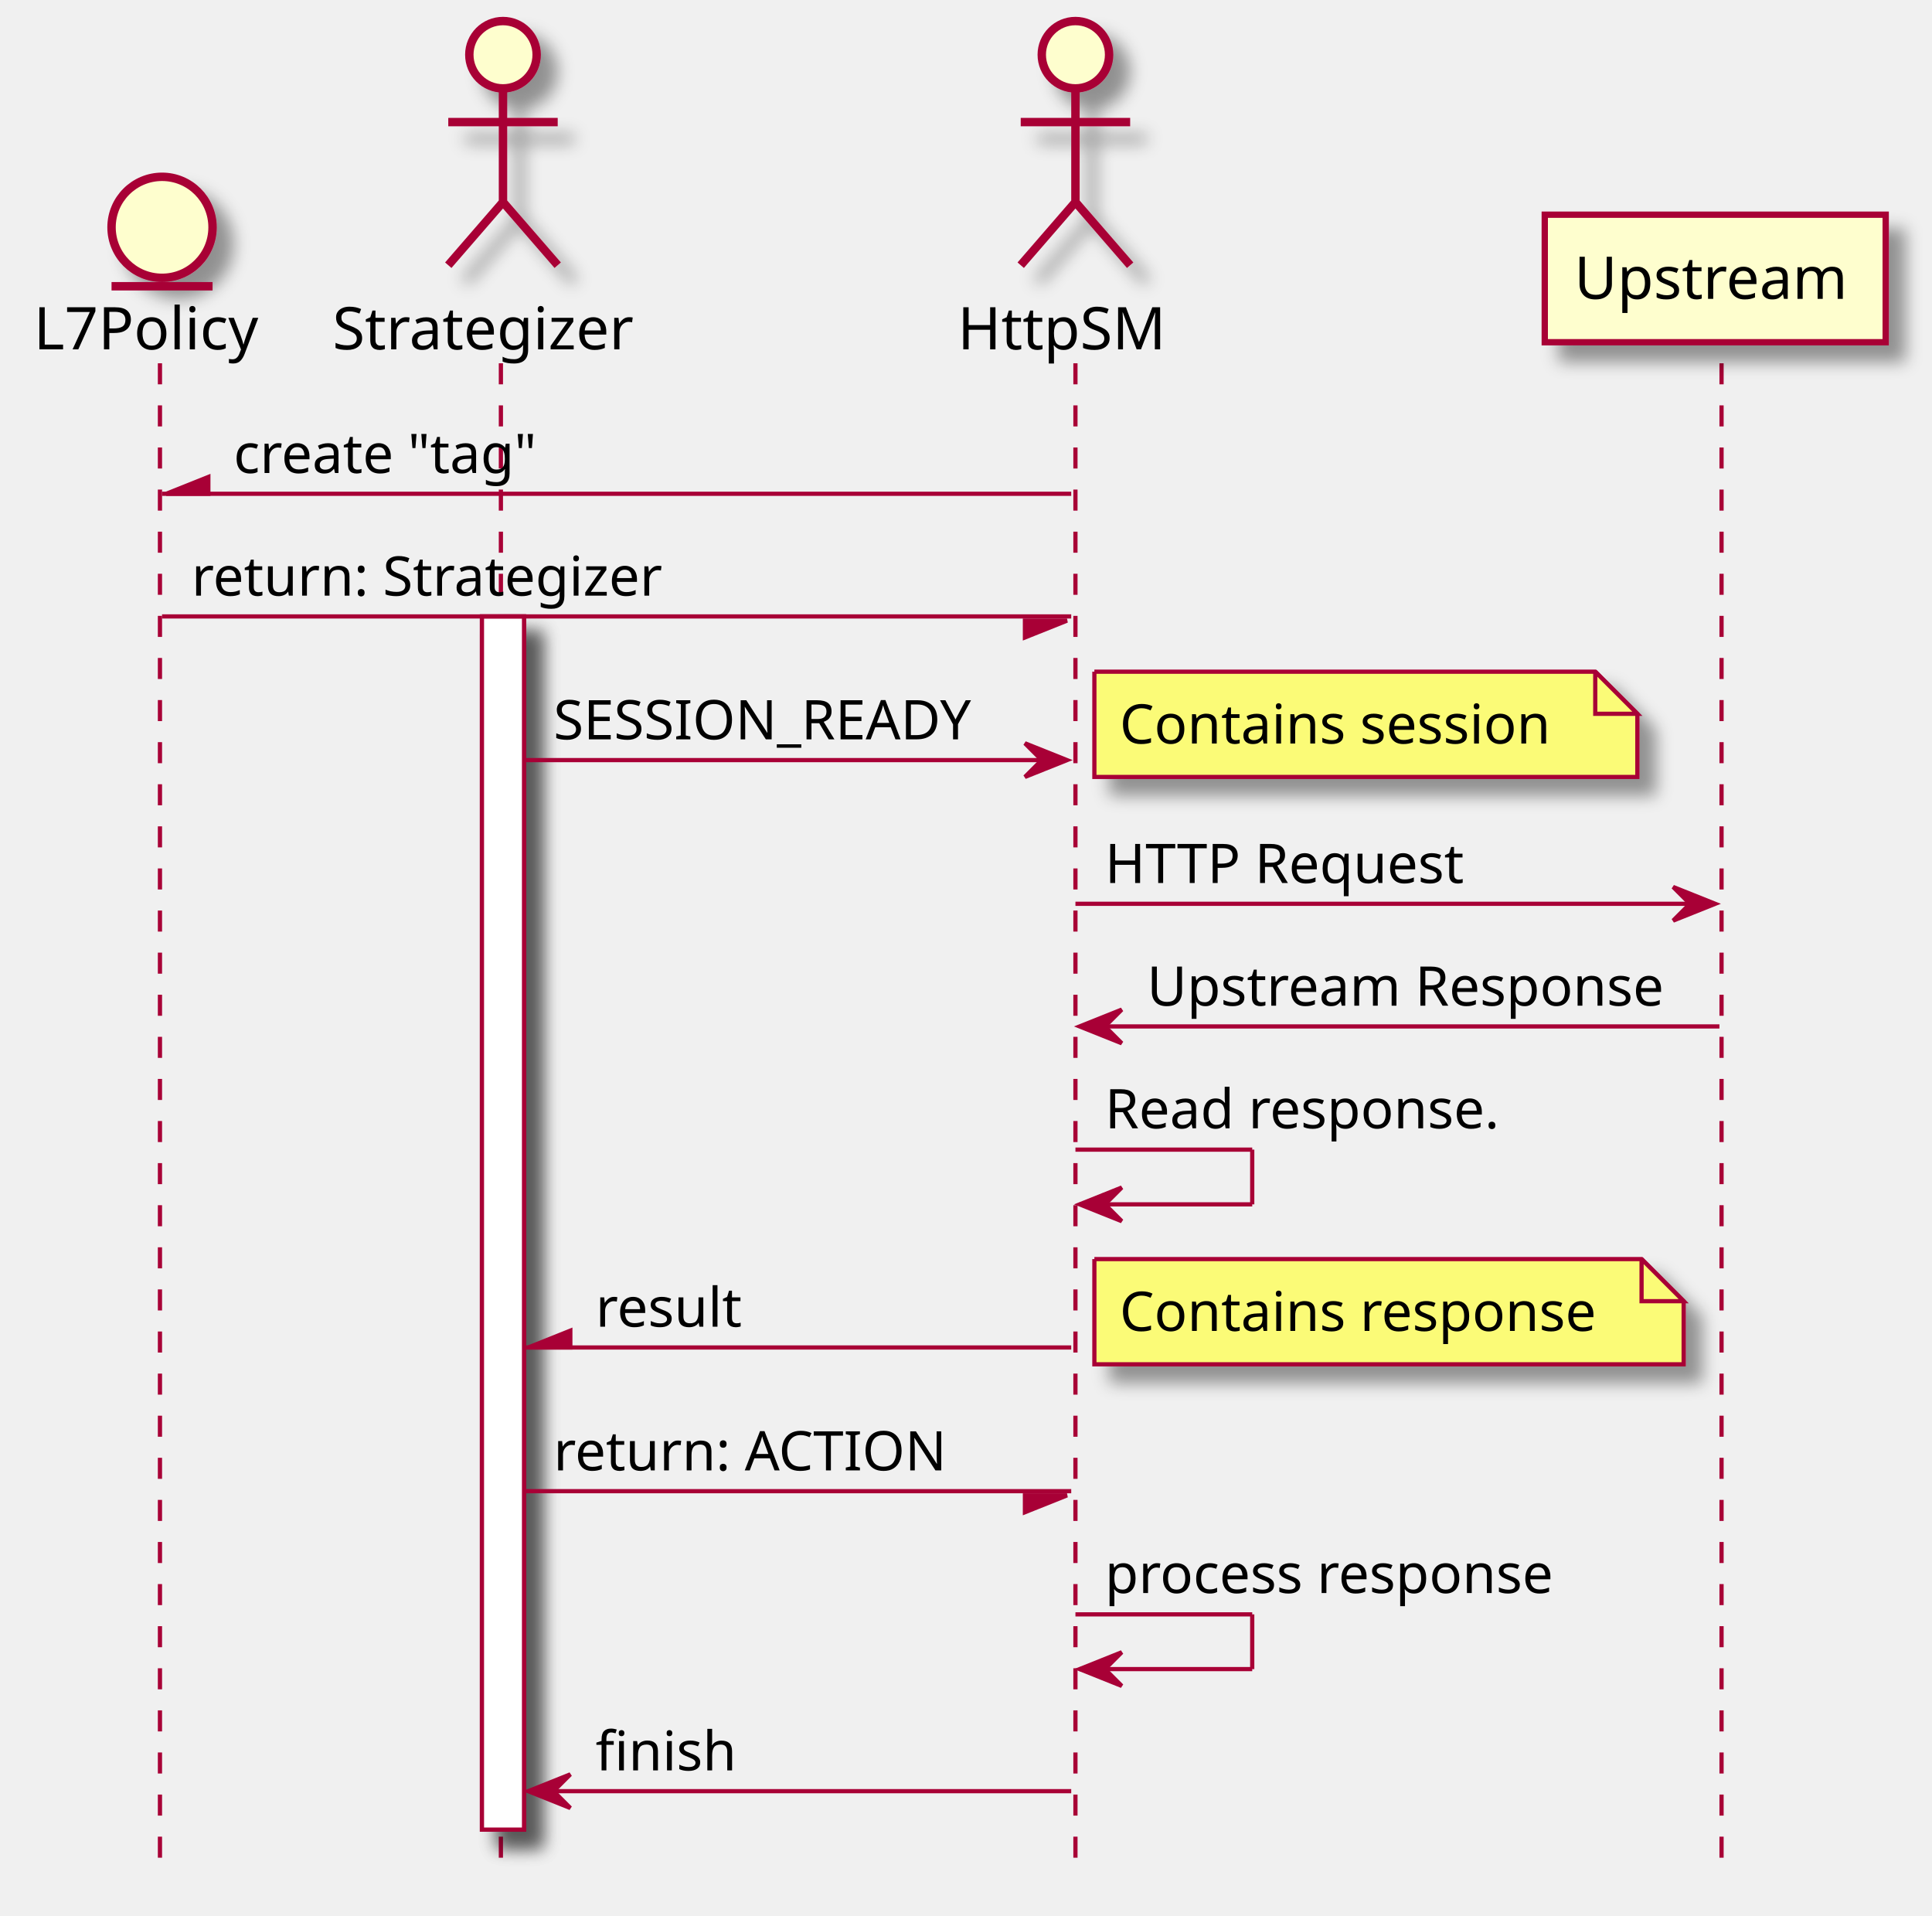
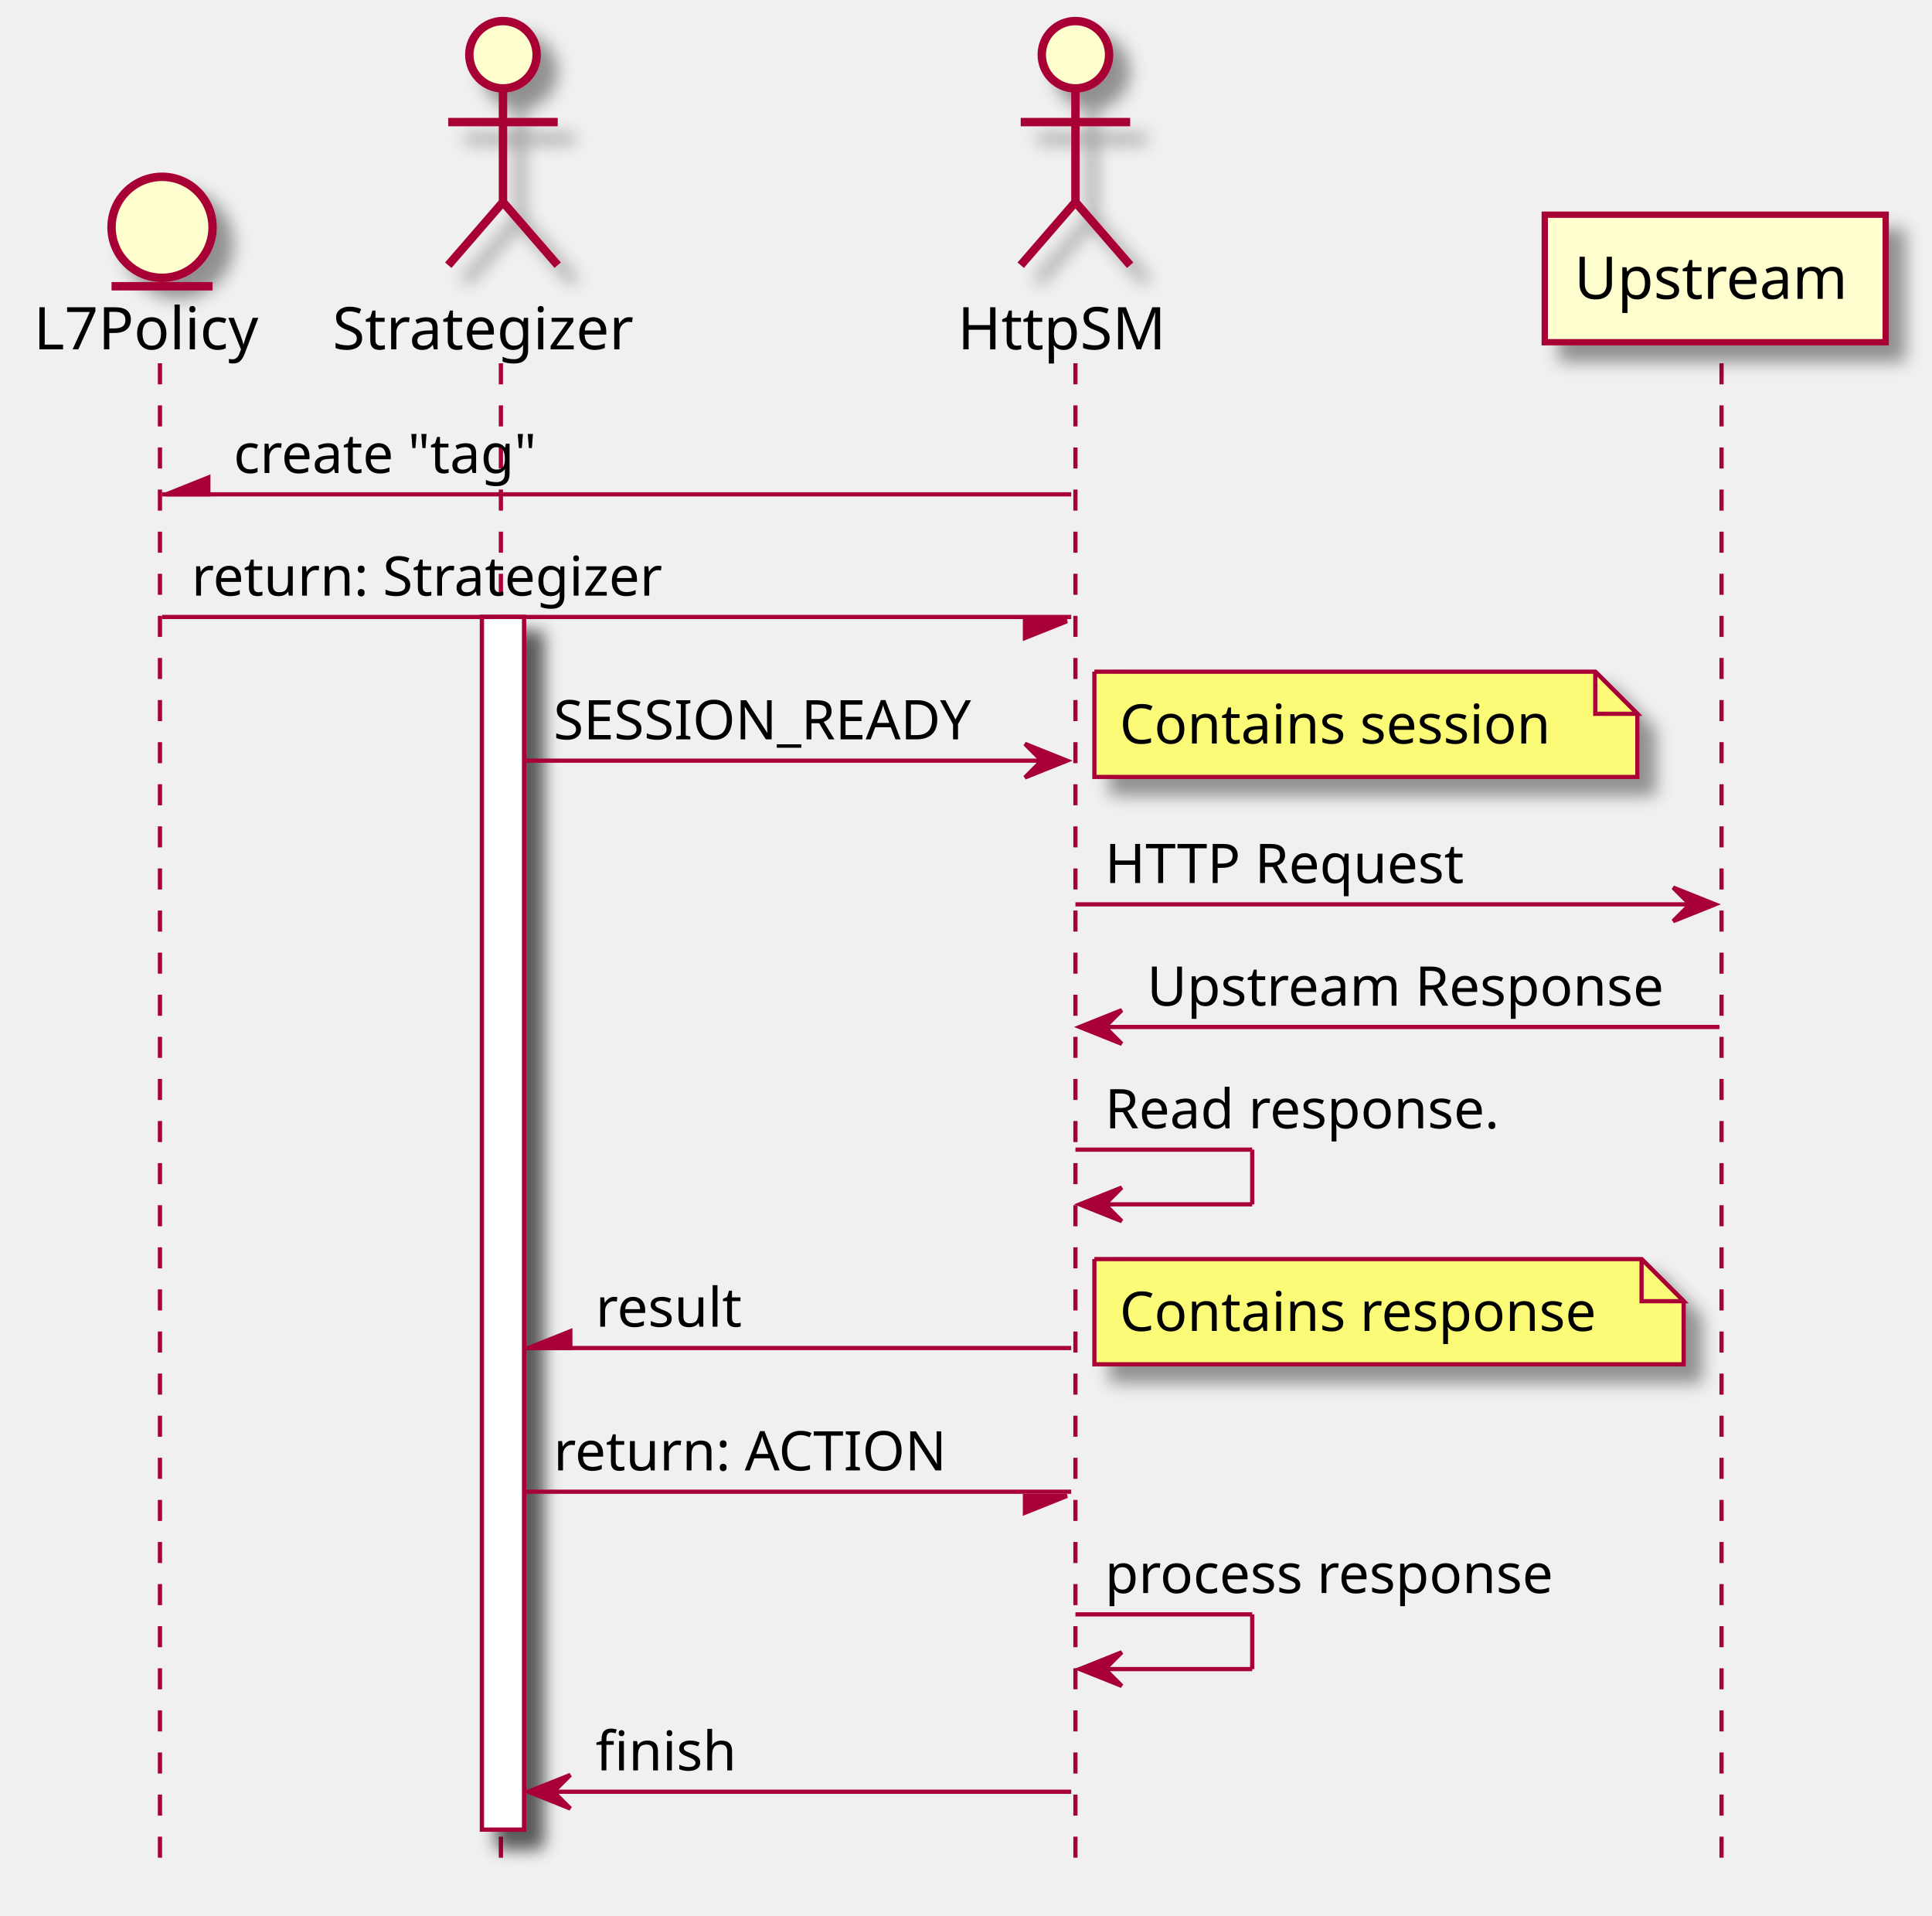
<svg xmlns="http://www.w3.org/2000/svg" contentScriptType="application/ecmascript" contentStyleType="text/css" height="455px" preserveAspectRatio="none" style="width:459px;height:455px;" version="1.1" viewBox="0 0 459 455" width="459px" zoomAndPan="magnify">
  <defs>
    <filter height="300%" id="f1sf5jmobvt02y" width="300%" x="-1" y="-1">
      <feGaussianBlur result="blurOut" stdDeviation="2.0" />
      <feColorMatrix in="blurOut" result="blurOut2" type="matrix" values="0 0 0 0 0 0 0 0 0 0 0 0 0 0 0 0 0 0 .4 0" />
      <feOffset dx="4.0" dy="4.0" in="blurOut2" result="blurOut3" />
      <feBlend in="SourceGraphic" in2="blurOut3" mode="normal" />
    </filter>
  </defs>
  <g>
-     <rect fill="#FFFFFF" filter="url(#f1sf5jmobvt02y)" height="288.195" style="stroke: #A80036; stroke-width: 1.0;" width="10" x="114.5" y="146.43" />
+     <rect fill="#FFFFFF" filter="url(#f1sf5jmobvt02y)" height="288.062" style="stroke: #A80036; stroke-width: 1.0;" width="10" x="114.5" y="146.562" />
    <line style="stroke: #A80036; stroke-width: 1.0; stroke-dasharray: 5.0,5.0;" x1="38" x2="38" y1="86.297" y2="443.625" />
    <line style="stroke: #A80036; stroke-width: 1.0; stroke-dasharray: 5.0,5.0;" x1="119" x2="119" y1="86.297" y2="443.625" />
    <line style="stroke: #A80036; stroke-width: 1.0; stroke-dasharray: 5.0,5.0;" x1="255.5" x2="255.5" y1="86.297" y2="443.625" />
    <line style="stroke: #A80036; stroke-width: 1.0; stroke-dasharray: 5.0,5.0;" x1="409" x2="409" y1="86.297" y2="443.625" />
    <text fill="#000000" font-family="sans-serif" font-size="14" lengthAdjust="spacingAndGlyphs" textLength="55" x="8" y="82.995">L7Policy</text>
    <ellipse cx="38.5" cy="54" fill="#FEFECE" filter="url(#f1sf5jmobvt02y)" rx="12" ry="12" style="stroke: #A80036; stroke-width: 2.0;" />
    <line style="stroke: #A80036; stroke-width: 2.0;" x1="26.5" x2="50.5" y1="68" y2="68" />
    <text fill="#000000" font-family="sans-serif" font-size="14" lengthAdjust="spacingAndGlyphs" textLength="75" x="79" y="82.995">Strategizer</text>
    <ellipse cx="119.5" cy="13" fill="#FEFECE" filter="url(#f1sf5jmobvt02y)" rx="8" ry="8" style="stroke: #A80036; stroke-width: 2.0;" />
    <path d="M119.5,21 L119.5,48 M106.5,29 L132.5,29 M119.5,48 L106.5,63 M119.5,48 L132.5,63 " fill="none" filter="url(#f1sf5jmobvt02y)" style="stroke: #A80036; stroke-width: 2.0;" />
    <text fill="#000000" font-family="sans-serif" font-size="14" lengthAdjust="spacingAndGlyphs" textLength="50" x="227.5" y="82.995">HttpSM</text>
    <ellipse cx="255.5" cy="13" fill="#FEFECE" filter="url(#f1sf5jmobvt02y)" rx="8" ry="8" style="stroke: #A80036; stroke-width: 2.0;" />
    <path d="M255.5,21 L255.5,48 M242.5,29 L268.5,29 M255.5,48 L242.5,63 M255.5,48 L268.5,63 " fill="none" filter="url(#f1sf5jmobvt02y)" style="stroke: #A80036; stroke-width: 2.0;" />
    <rect fill="#FEFECE" filter="url(#f1sf5jmobvt02y)" height="30.297" style="stroke: #A80036; stroke-width: 1.5;" width="81" x="367" y="51" />
    <text fill="#000000" font-family="sans-serif" font-size="14" lengthAdjust="spacingAndGlyphs" textLength="67" x="374" y="70.995">Upstream</text>
-     <rect fill="#FFFFFF" filter="url(#f1sf5jmobvt02y)" height="288.195" style="stroke: #A80036; stroke-width: 1.0;" width="10" x="114.5" y="146.43" />
-     <polygon fill="#A80036" points="49.5,113.297,39.5,117.297,49.5,117.297" style="stroke: #A80036; stroke-width: 1.0;" />
-     <line style="stroke: #A80036; stroke-width: 1.0;" x1="38.5" x2="254.5" y1="117.297" y2="117.297" />
+     <rect fill="#FFFFFF" filter="url(#f1sf5jmobvt02y)" height="288.062" style="stroke: #A80036; stroke-width: 1.0;" width="10" x="114.5" y="146.562" />
+     <polygon fill="#A80036" points="49.5,113.43,39.5,117.43,49.5,117.43" style="stroke: #A80036; stroke-width: 1.0;" />
+     <line style="stroke: #A80036; stroke-width: 1.0;" x1="38.5" x2="254.5" y1="117.43" y2="117.43" />
    <text fill="#000000" font-family="sans-serif" font-size="13" lengthAdjust="spacingAndGlyphs" textLength="76" x="55.5" y="112.364">create "tag"</text>
-     <polygon fill="#A80036" points="243.5,147.43,253.5,147.43,243.5,151.43" style="stroke: #A80036; stroke-width: 1.0;" />
-     <line style="stroke: #A80036; stroke-width: 1.0;" x1="38.5" x2="254.5" y1="146.43" y2="146.43" />
+     <polygon fill="#A80036" points="243.5,147.562,253.5,147.562,243.5,151.562" style="stroke: #A80036; stroke-width: 1.0;" />
+     <line style="stroke: #A80036; stroke-width: 1.0;" x1="38.5" x2="254.5" y1="146.562" y2="146.562" />
    <text fill="#000000" font-family="sans-serif" font-size="13" lengthAdjust="spacingAndGlyphs" textLength="118" x="45.5" y="141.497">return: Strategizer</text>
-     <polygon fill="#A80036" points="243.5,176.562,253.5,180.562,243.5,184.562,247.5,180.562" style="stroke: #A80036; stroke-width: 1.0;" />
-     <line style="stroke: #A80036; stroke-width: 1.0;" x1="124.5" x2="249.5" y1="180.562" y2="180.562" />
+     <polygon fill="#A80036" points="243.5,176.695,253.5,180.695,243.5,184.695,247.5,180.695" style="stroke: #A80036; stroke-width: 1.0;" />
+     <line style="stroke: #A80036; stroke-width: 1.0;" x1="124.5" x2="249.5" y1="180.695" y2="180.695" />
    <text fill="#000000" font-family="sans-serif" font-size="13" lengthAdjust="spacingAndGlyphs" textLength="107" x="131.5" y="175.629">SESSION_READY</text>
    <path d="M260,159.562 L260,184.562 L389,184.562 L389,169.562 L379,159.562 L260,159.562 " fill="#FBFB77" filter="url(#f1sf5jmobvt02y)" style="stroke: #A80036; stroke-width: 1.0;" />
    <path d="M379,159.562 L379,169.562 L389,169.562 L379,159.562 " fill="#FBFB77" style="stroke: #A80036; stroke-width: 1.0;" />
    <text fill="#000000" font-family="sans-serif" font-size="13" lengthAdjust="spacingAndGlyphs" textLength="108" x="266" y="176.629">Contains session</text>
-     <polygon fill="#A80036" points="397.5,210.695,407.5,214.695,397.5,218.695,401.5,214.695" style="stroke: #A80036; stroke-width: 1.0;" />
-     <line style="stroke: #A80036; stroke-width: 1.0;" x1="255.5" x2="403.5" y1="214.695" y2="214.695" />
+     <polygon fill="#A80036" points="397.5,210.828,407.5,214.828,397.5,218.828,401.5,214.828" style="stroke: #A80036; stroke-width: 1.0;" />
+     <line style="stroke: #A80036; stroke-width: 1.0;" x1="255.5" x2="403.5" y1="214.828" y2="214.828" />
    <text fill="#000000" font-family="sans-serif" font-size="13" lengthAdjust="spacingAndGlyphs" textLength="88" x="262.5" y="209.762">HTTP Request</text>
-     <polygon fill="#A80036" points="266.5,239.828,256.5,243.828,266.5,247.828,262.5,243.828" style="stroke: #A80036; stroke-width: 1.0;" />
-     <line style="stroke: #A80036; stroke-width: 1.0;" x1="260.5" x2="408.5" y1="243.828" y2="243.828" />
+     <polygon fill="#A80036" points="266.5,239.961,256.5,243.961,266.5,247.961,262.5,243.961" style="stroke: #A80036; stroke-width: 1.0;" />
+     <line style="stroke: #A80036; stroke-width: 1.0;" x1="260.5" x2="408.5" y1="243.961" y2="243.961" />
    <text fill="#000000" font-family="sans-serif" font-size="13" lengthAdjust="spacingAndGlyphs" textLength="130" x="272.5" y="238.895">Upstream Response</text>
    <line style="stroke: #A80036; stroke-width: 1.0;" x1="255.5" x2="297.5" y1="273.094" y2="273.094" />
    <line style="stroke: #A80036; stroke-width: 1.0;" x1="297.5" x2="297.5" y1="273.094" y2="286.094" />
    <line style="stroke: #A80036; stroke-width: 1.0;" x1="256.5" x2="297.5" y1="286.094" y2="286.094" />
    <polygon fill="#A80036" points="266.5,282.094,256.5,286.094,266.5,290.094,262.5,286.094" style="stroke: #A80036; stroke-width: 1.0;" />
    <text fill="#000000" font-family="sans-serif" font-size="13" lengthAdjust="spacingAndGlyphs" textLength="99" x="262.5" y="268.028">Read response.</text>
-     <polygon fill="#A80036" points="135.5,316.094,125.5,320.094,135.5,320.094" style="stroke: #A80036; stroke-width: 1.0;" />
-     <line style="stroke: #A80036; stroke-width: 1.0;" x1="124.5" x2="254.5" y1="320.094" y2="320.094" />
+     <polygon fill="#A80036" points="135.5,316.227,125.5,320.227,135.5,320.227" style="stroke: #A80036; stroke-width: 1.0;" />
+     <line style="stroke: #A80036; stroke-width: 1.0;" x1="124.5" x2="254.5" y1="320.227" y2="320.227" />
    <text fill="#000000" font-family="sans-serif" font-size="13" lengthAdjust="spacingAndGlyphs" textLength="36" x="141.5" y="315.161">result</text>
    <path d="M260,299.094 L260,324.094 L400,324.094 L400,309.094 L390,299.094 L260,299.094 " fill="#FBFB77" filter="url(#f1sf5jmobvt02y)" style="stroke: #A80036; stroke-width: 1.0;" />
    <path d="M390,299.094 L390,309.094 L400,309.094 L390,299.094 " fill="#FBFB77" style="stroke: #A80036; stroke-width: 1.0;" />
    <text fill="#000000" font-family="sans-serif" font-size="13" lengthAdjust="spacingAndGlyphs" textLength="119" x="266" y="316.161">Contains response</text>
-     <polygon fill="#A80036" points="243.5,355.227,253.5,355.227,243.5,359.227" style="stroke: #A80036; stroke-width: 1.0;" />
-     <line style="stroke: #A80036; stroke-width: 1.0;" x1="124.5" x2="254.5" y1="354.227" y2="354.227" />
+     <polygon fill="#A80036" points="243.5,355.359,253.5,355.359,243.5,359.359" style="stroke: #A80036; stroke-width: 1.0;" />
+     <line style="stroke: #A80036; stroke-width: 1.0;" x1="124.5" x2="254.5" y1="354.359" y2="354.359" />
    <text fill="#000000" font-family="sans-serif" font-size="13" lengthAdjust="spacingAndGlyphs" textLength="95" x="131.5" y="349.293">return: ACTION</text>
    <line style="stroke: #A80036; stroke-width: 1.0;" x1="255.5" x2="297.5" y1="383.492" y2="383.492" />
    <line style="stroke: #A80036; stroke-width: 1.0;" x1="297.5" x2="297.5" y1="383.492" y2="396.492" />
    <line style="stroke: #A80036; stroke-width: 1.0;" x1="256.5" x2="297.5" y1="396.492" y2="396.492" />
    <polygon fill="#A80036" points="266.5,392.492,256.5,396.492,266.5,400.492,262.5,396.492" style="stroke: #A80036; stroke-width: 1.0;" />
    <text fill="#000000" font-family="sans-serif" font-size="13" lengthAdjust="spacingAndGlyphs" textLength="113" x="262.5" y="378.426">process response</text>
-     <polygon fill="#A80036" points="135.5,421.492,125.5,425.492,135.5,429.492,131.5,425.492" style="stroke: #A80036; stroke-width: 1.0;" />
-     <line style="stroke: #A80036; stroke-width: 1.0;" x1="129.5" x2="254.5" y1="425.492" y2="425.492" />
+     <polygon fill="#A80036" points="135.5,421.625,125.5,425.625,135.5,429.625,131.5,425.625" style="stroke: #A80036; stroke-width: 1.0;" />
+     <line style="stroke: #A80036; stroke-width: 1.0;" x1="129.5" x2="254.5" y1="425.625" y2="425.625" />
    <text fill="#000000" font-family="sans-serif" font-size="13" lengthAdjust="spacingAndGlyphs" textLength="33" x="141.5" y="420.559">finish</text>
  </g>
</svg>
